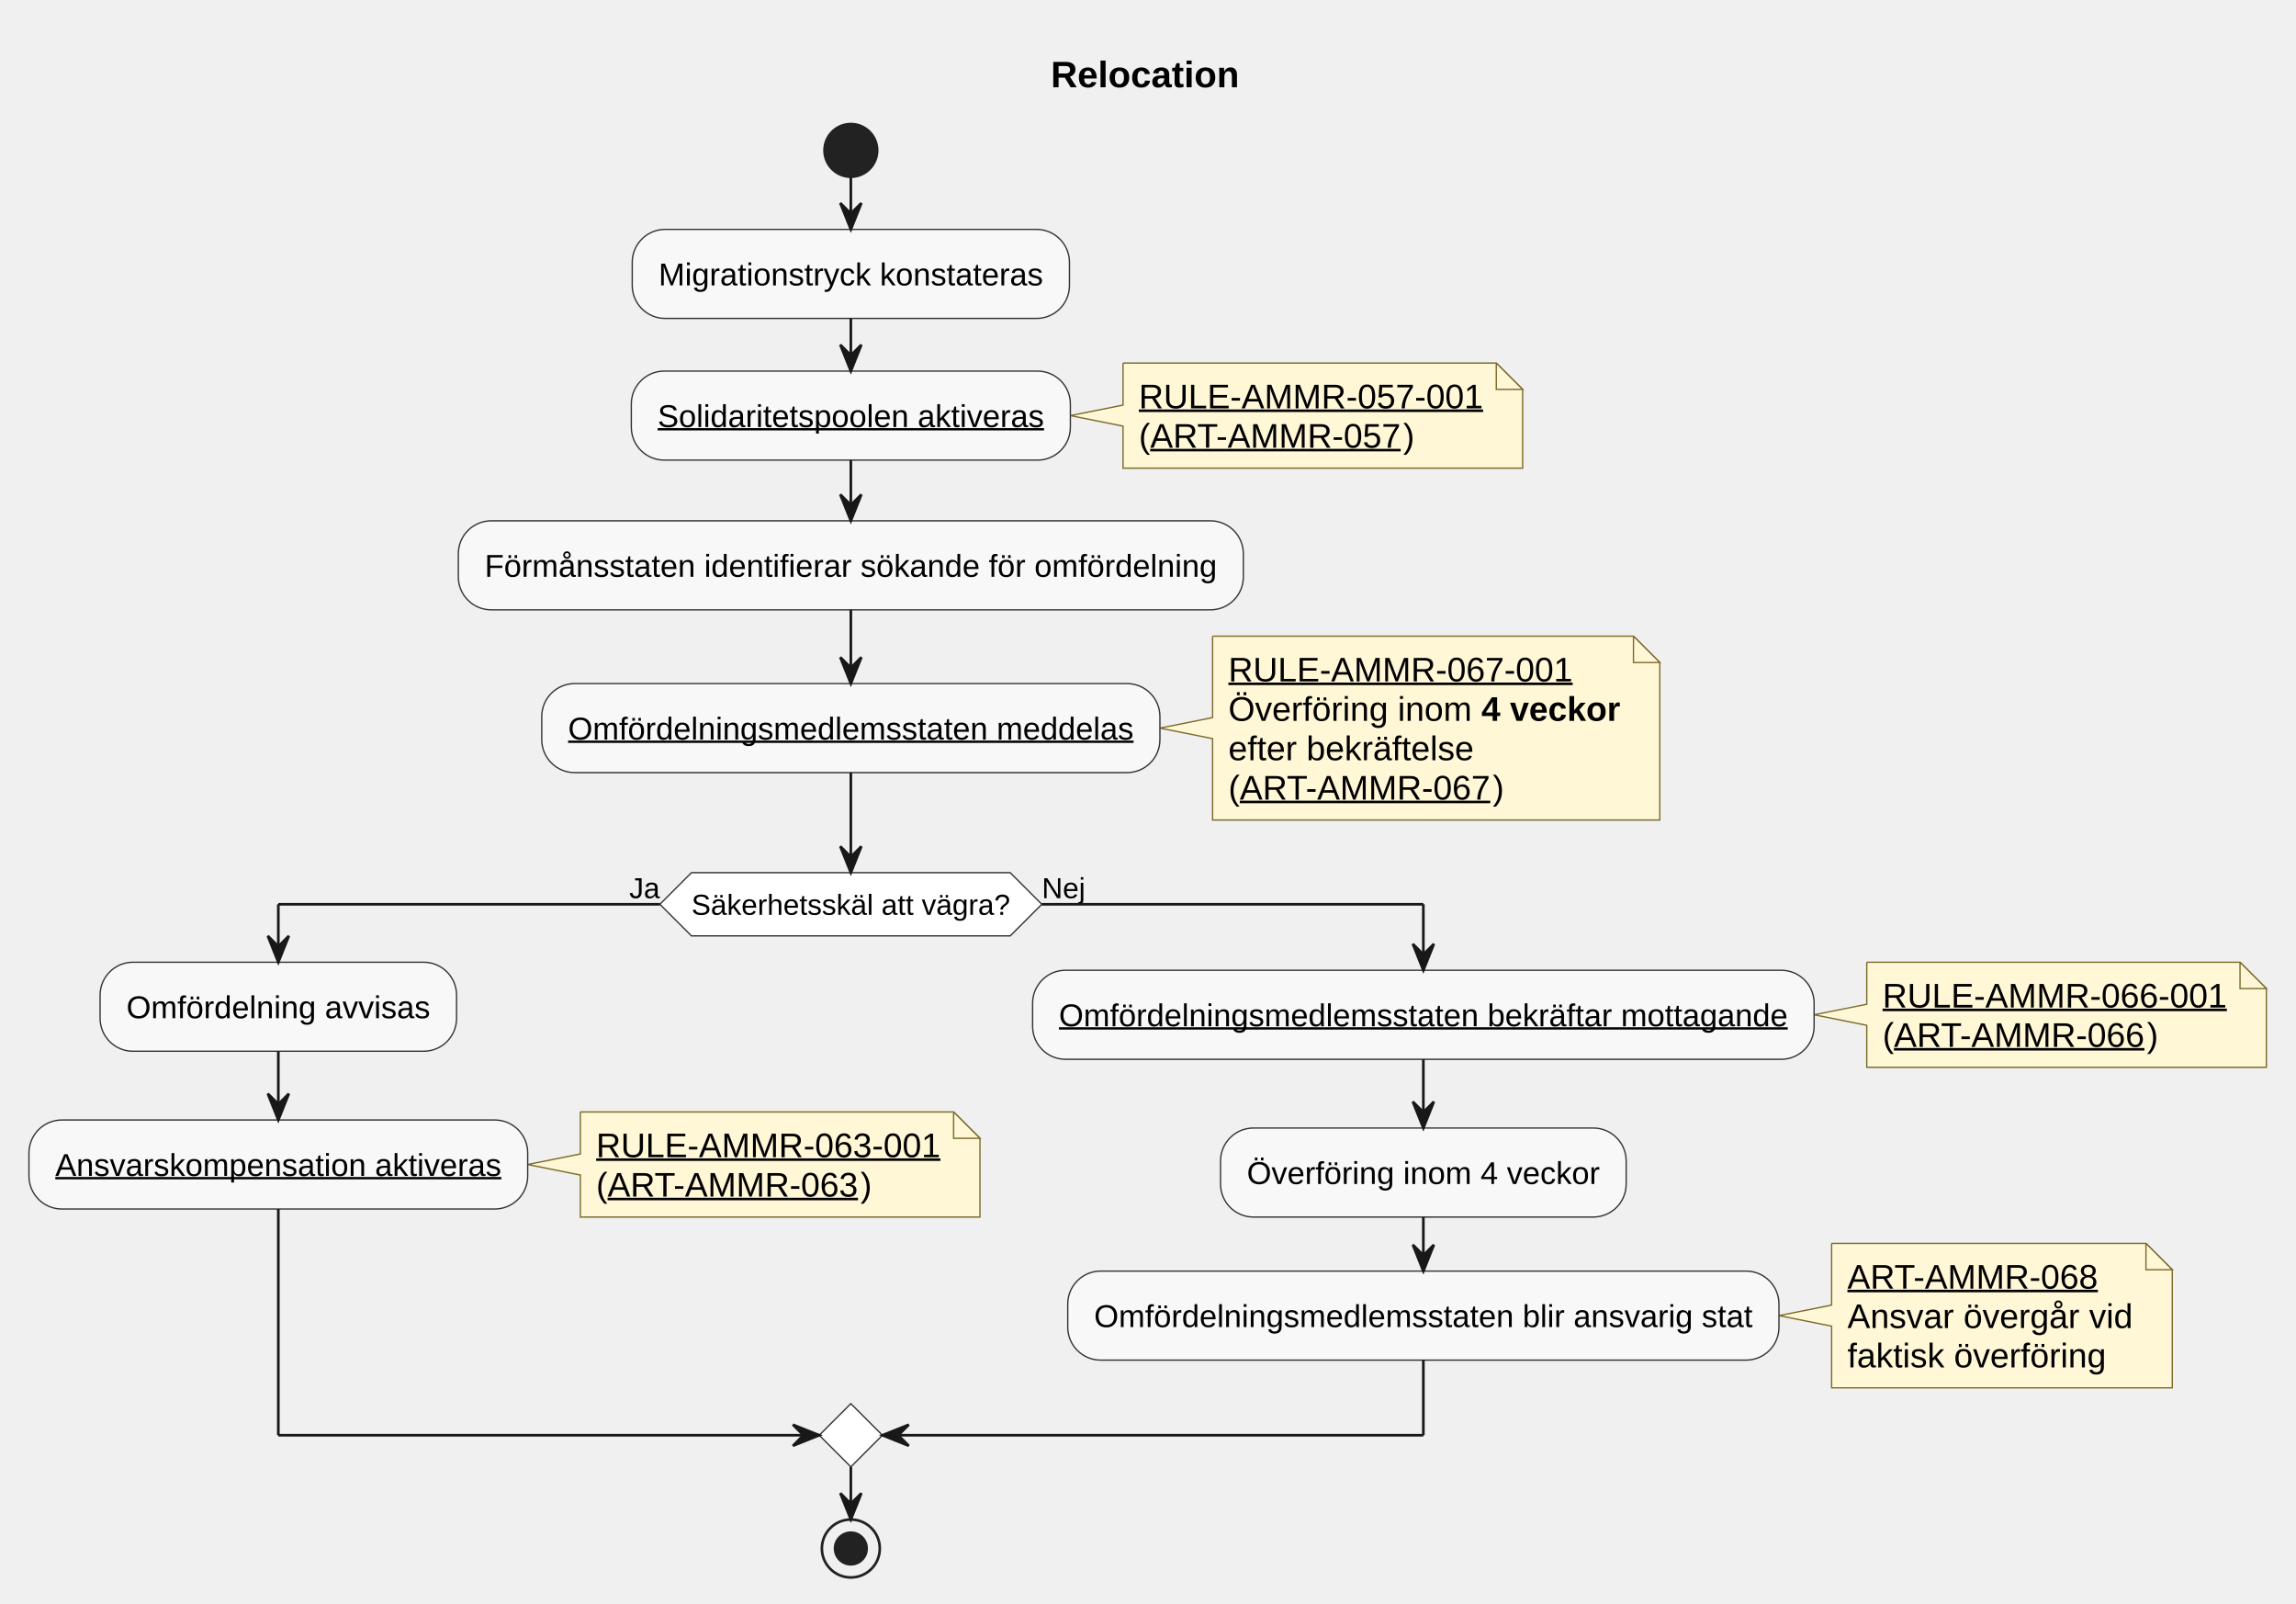
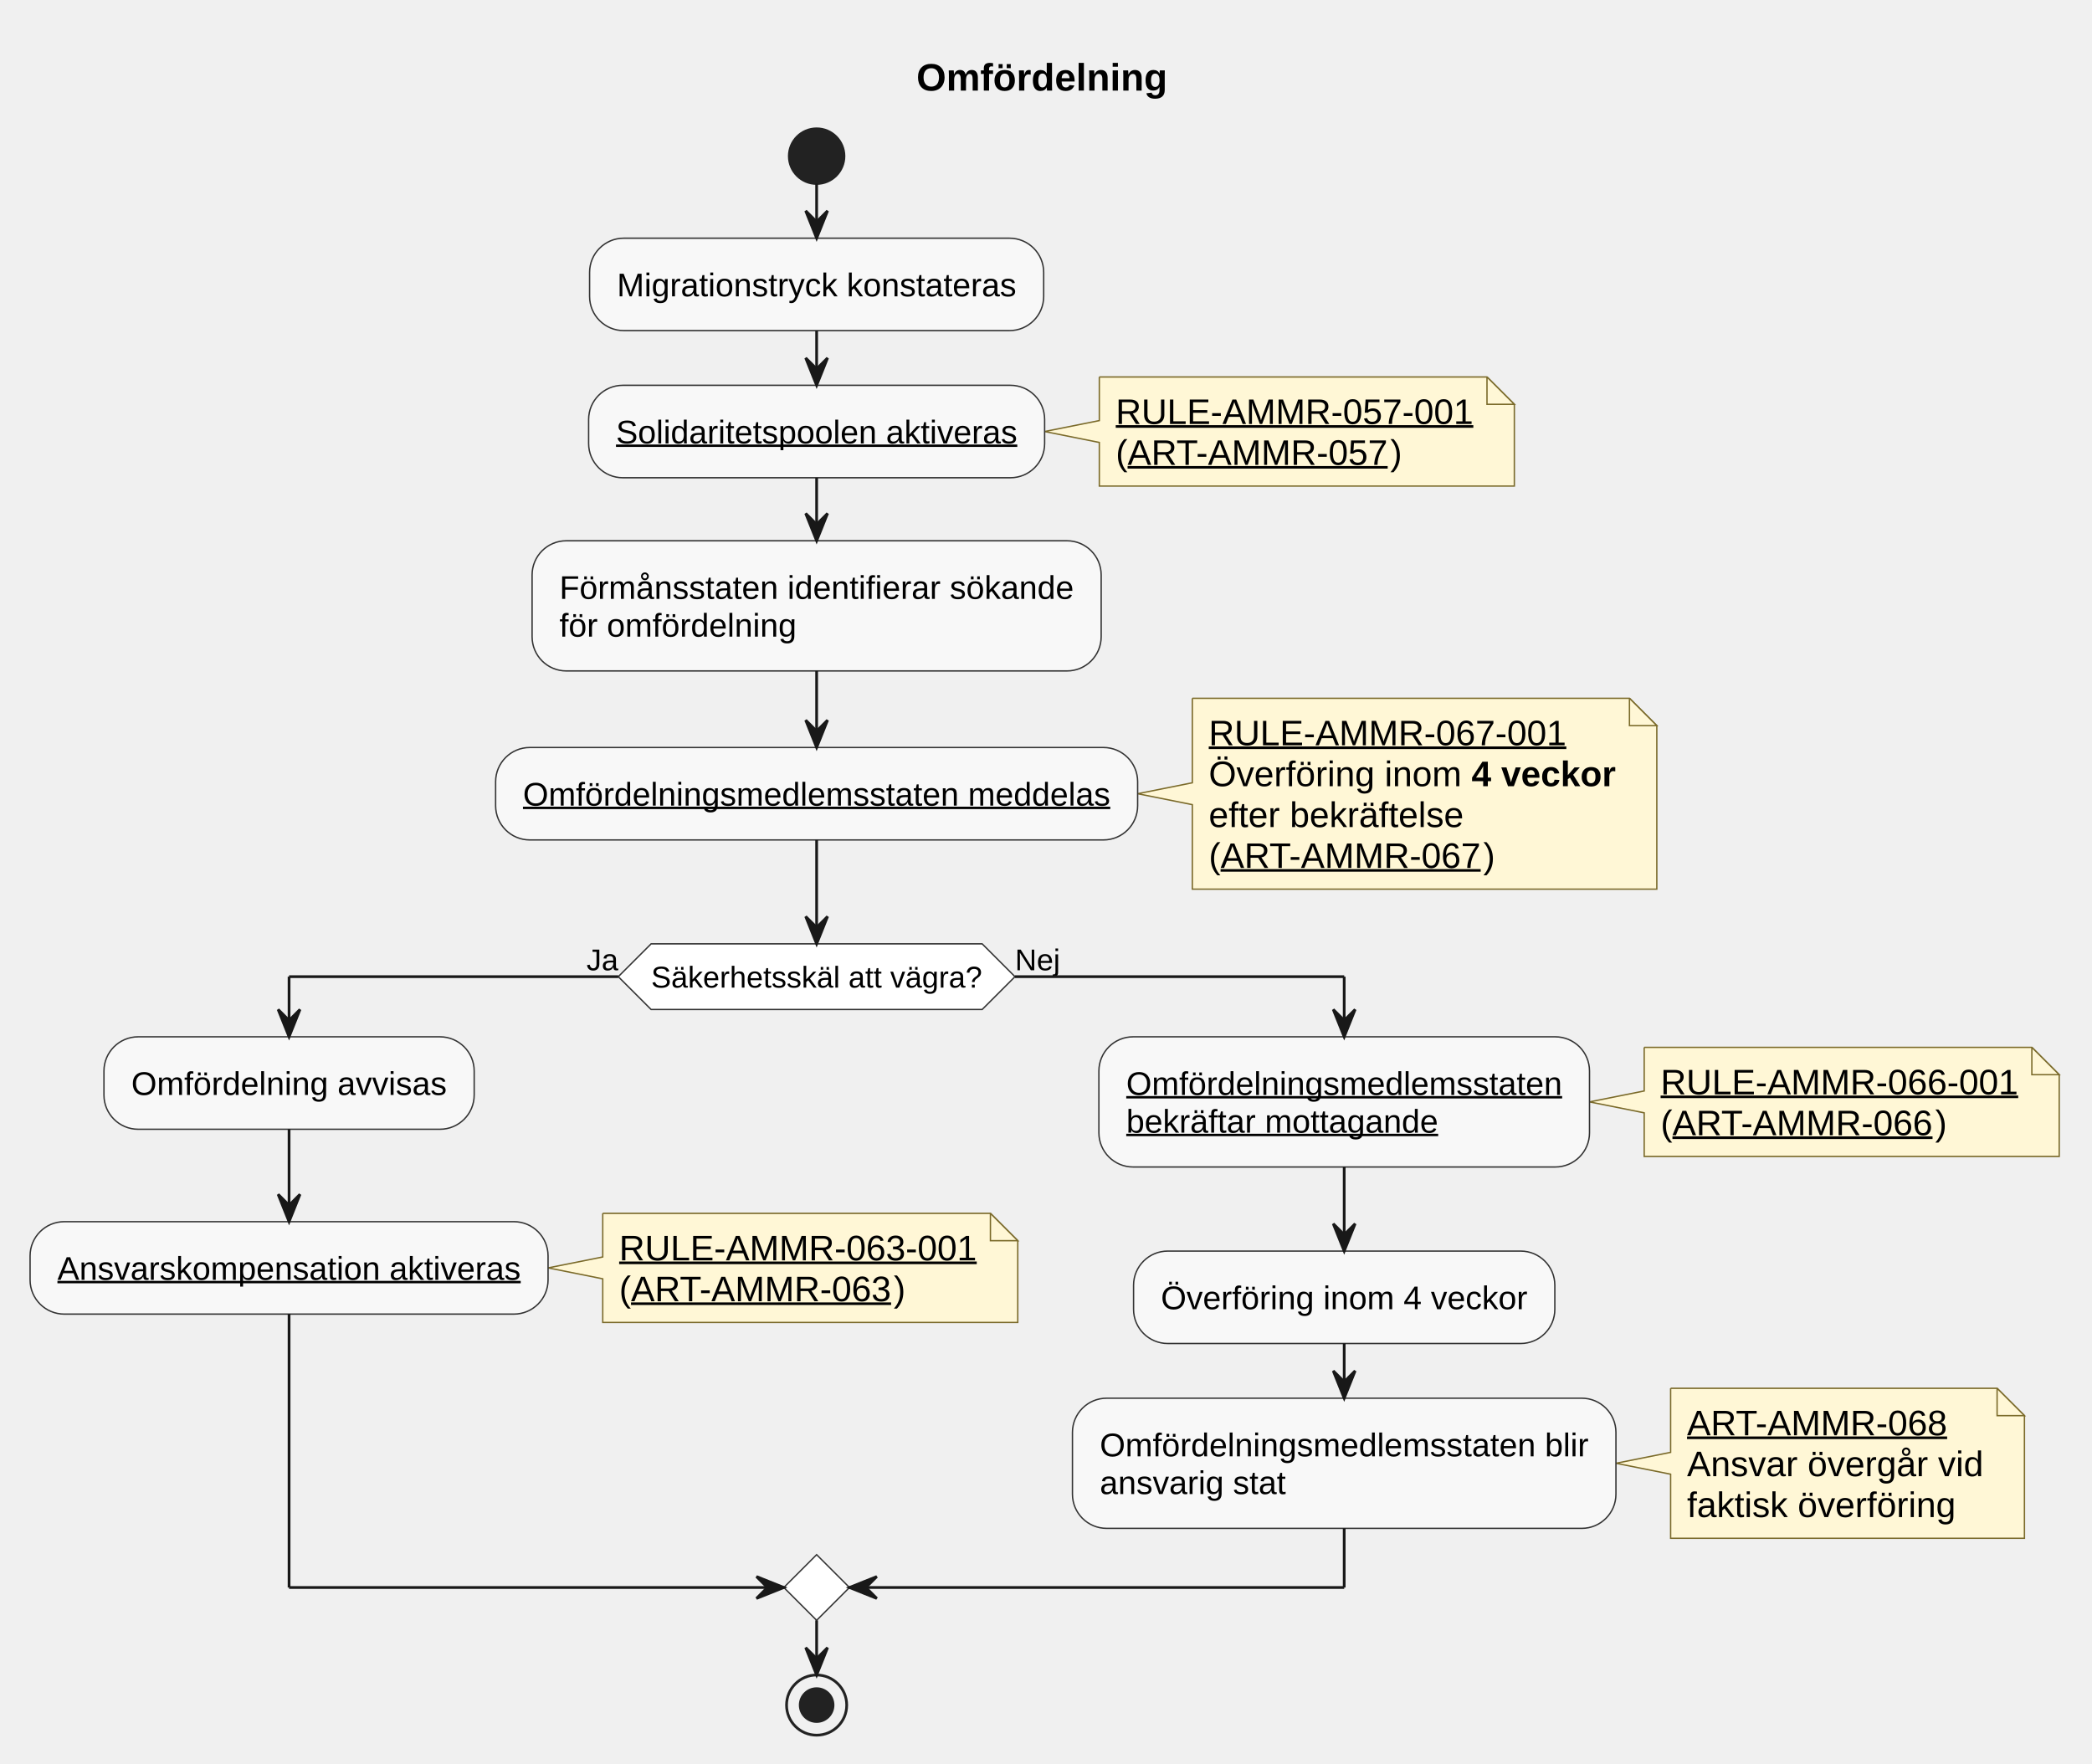
- <svg xmlns="http://www.w3.org/2000/svg" xmlns:xlink="http://www.w3.org/1999/xlink" contentStyleType="text/css" data-diagram-type="ACTIVITY" height="609px" preserveAspectRatio="none" style="width:872px;height:609px;background:#FFFFFF;" version="1.1" viewBox="0 0 872 609" width="872px" zoomAndPan="magnify">
+ <svg xmlns="http://www.w3.org/2000/svg" xmlns:xlink="http://www.w3.org/1999/xlink" contentStyleType="text/css" data-diagram-type="ACTIVITY" height="645px" preserveAspectRatio="none" style="width:765px;height:645px;background:#FFFFFF;" version="1.1" viewBox="0 0 765 645" width="765px" zoomAndPan="magnify">
  <defs />
  <g>
    <g class="title" data-source-line="16">
-       <text fill="#000000" font-family="Arial" font-size="14" font-weight="bold" lengthAdjust="spacing" textLength="71.565" x="399.089" y="33.132">Relocation</text>
+       <text fill="#000000" font-family="Arial" font-size="14" font-weight="bold" lengthAdjust="spacing" textLength="91.772" x="335.118" y="33.132">Omfördelning</text>
    </g>
-     <ellipse cx="323.142" cy="57.099" fill="#222222" rx="10" ry="10" style="stroke:#222222;stroke-width:1;" />
-     <rect fill="#F8F8F8" height="33.799" rx="12.5" ry="12.5" style="stroke:#333333;stroke-width:0.5;" width="166.051" x="240.117" y="87.099" />
-     <text fill="#000000" font-family="Arial" font-size="12" lengthAdjust="spacing" textLength="146.051" x="250.117" y="108.355">Migrationstryck konstateras</text>
-     <path d="M426.516,137.848 L426.516,153.797 L406.516,157.797 L426.516,161.797 L426.516,177.746 A0,0 0 0 0 426.516,177.746 L578.278,177.746 A0,0 0 0 0 578.278,177.746 L578.278,147.848 L568.278,137.848 L426.516,137.848 A0,0 0 0 0 426.516,137.848" fill="#FFF7D6" style="stroke:#7A6A2A;stroke-width:0.5;" />
-     <path d="M568.278,137.848 L568.278,147.848 L578.278,147.848 L568.278,137.848" fill="#FFF7D6" style="stroke:#7A6A2A;stroke-width:0.5;" />
+     <ellipse cx="298.625" cy="57.099" fill="#222222" rx="10" ry="10" style="stroke:#222222;stroke-width:1;" />
+     <rect fill="#F8F8F8" height="33.799" rx="12.5" ry="12.5" style="stroke:#333333;stroke-width:0.5;" width="166.051" x="215.6" y="87.099" />
+     <text fill="#000000" font-family="Arial" font-size="12" lengthAdjust="spacing" textLength="146.051" x="225.6" y="108.355">Migrationstryck konstateras</text>
+     <path d="M401.999,137.848 L401.999,153.797 L381.999,157.797 L401.999,161.797 L401.999,177.746 A0,0 0 0 0 401.999,177.746 L553.761,177.746 A0,0 0 0 0 553.761,177.746 L553.761,147.848 L543.761,137.848 L401.999,137.848 A0,0 0 0 0 401.999,137.848" fill="#FFF7D6" style="stroke:#7A6A2A;stroke-width:0.5;" />
+     <path d="M543.761,137.848 L543.761,147.848 L553.761,147.848 L543.761,137.848" fill="#FFF7D6" style="stroke:#7A6A2A;stroke-width:0.5;" />
    <a href="../rules/rule-ammr-057-001.md" target="_top" title="../rules/rule-ammr-057-001.md" xlink:actuate="onRequest" xlink:href="../rules/rule-ammr-057-001.md" xlink:show="new" xlink:title="../rules/rule-ammr-057-001.md" xlink:type="simple">
-       <text fill="#000000" font-family="Arial" font-size="13" lengthAdjust="spacing" text-decoration="underline" textLength="130.762" x="432.516" y="155.042">RULE-AMMR-057-001</text>
+       <text fill="#000000" font-family="Arial" font-size="13" lengthAdjust="spacing" text-decoration="underline" textLength="130.762" x="407.999" y="155.042">RULE-AMMR-057-001</text>
    </a>
-     <text fill="#000000" font-family="Arial" font-size="13" lengthAdjust="spacing" textLength="4.329" x="432.516" y="169.991">(</text>
+     <text fill="#000000" font-family="Arial" font-size="13" lengthAdjust="spacing" textLength="4.329" x="407.999" y="169.991">(</text>
    <a href="../articles/ammr-057.md" target="_top" title="../articles/ammr-057.md" xlink:actuate="onRequest" xlink:href="../articles/ammr-057.md" xlink:show="new" xlink:title="../articles/ammr-057.md" xlink:type="simple">
-       <text fill="#000000" font-family="Arial" font-size="13" lengthAdjust="spacing" text-decoration="underline" textLength="96.065" x="436.845" y="169.991">ART-AMMR-057</text>
+       <text fill="#000000" font-family="Arial" font-size="13" lengthAdjust="spacing" text-decoration="underline" textLength="96.065" x="412.328" y="169.991">ART-AMMR-057</text>
    </a>
-     <text fill="#000000" font-family="Arial" font-size="13" lengthAdjust="spacing" textLength="4.329" x="532.911" y="169.991">)</text>
-     <rect fill="#F8F8F8" height="33.799" rx="12.5" ry="12.5" style="stroke:#333333;stroke-width:0.5;" width="166.748" x="239.768" y="140.898" />
+     <text fill="#000000" font-family="Arial" font-size="13" lengthAdjust="spacing" textLength="4.329" x="508.394" y="169.991">)</text>
+     <rect fill="#F8F8F8" height="33.799" rx="12.5" ry="12.5" style="stroke:#333333;stroke-width:0.5;" width="166.748" x="215.251" y="140.898" />
    <a href="../rules/rule-ammr-057-001.md" target="_top" title="../rules/rule-ammr-057-001.md" xlink:actuate="onRequest" xlink:href="../rules/rule-ammr-057-001.md" xlink:show="new" xlink:title="../rules/rule-ammr-057-001.md" xlink:type="simple">
-       <text fill="#000000" font-family="Arial" font-size="12" lengthAdjust="spacing" text-decoration="underline" textLength="146.748" x="249.768" y="162.153">Solidaritetspoolen aktiveras</text>
+       <text fill="#000000" font-family="Arial" font-size="12" lengthAdjust="spacing" text-decoration="underline" textLength="146.748" x="225.251" y="162.153">Solidaritetspoolen aktiveras</text>
    </a>
-     <rect fill="#F8F8F8" height="33.799" rx="12.5" ry="12.5" style="stroke:#333333;stroke-width:0.5;" width="298.144" x="174.07" y="197.746" />
-     <text fill="#000000" font-family="Arial" font-size="12" lengthAdjust="spacing" textLength="278.144" x="184.07" y="219.001">Förmånsstaten identifierar sökande för omfördelning</text>
-     <path d="M460.527,241.544 L460.527,272.442 L440.527,276.442 L460.527,280.442 L460.527,311.339 A0,0 0 0 0 460.527,311.339 L630.379,311.339 A0,0 0 0 0 630.379,311.339 L630.379,251.544 L620.379,241.544 L460.527,241.544 A0,0 0 0 0 460.527,241.544" fill="#FFF7D6" style="stroke:#7A6A2A;stroke-width:0.5;" />
-     <path d="M620.379,241.544 L620.379,251.544 L630.379,251.544 L620.379,241.544" fill="#FFF7D6" style="stroke:#7A6A2A;stroke-width:0.5;" />
+     <rect fill="#F8F8F8" height="47.598" rx="12.5" ry="12.5" style="stroke:#333333;stroke-width:0.5;" width="208.098" x="194.576" y="197.746" />
+     <text fill="#000000" font-family="Arial" font-size="12" lengthAdjust="spacing" textLength="188.098" x="204.576" y="219.001">Förmånsstaten identifierar sökande</text>
+     <text fill="#000000" font-family="Arial" font-size="12" lengthAdjust="spacing" textLength="86.713" x="204.576" y="232.8">för omfördelning</text>
+     <path d="M436.01,255.343 L436.01,286.241 L416.01,290.241 L436.01,294.241 L436.01,325.138 A0,0 0 0 0 436.01,325.138 L605.862,325.138 A0,0 0 0 0 605.862,325.138 L605.862,265.343 L595.862,255.343 L436.01,255.343 A0,0 0 0 0 436.01,255.343" fill="#FFF7D6" style="stroke:#7A6A2A;stroke-width:0.5;" />
+     <path d="M595.862,255.343 L595.862,265.343 L605.862,265.343 L595.862,255.343" fill="#FFF7D6" style="stroke:#7A6A2A;stroke-width:0.5;" />
    <a href="../rules/rule-ammr-067-001.md" target="_top" title="../rules/rule-ammr-067-001.md" xlink:actuate="onRequest" xlink:href="../rules/rule-ammr-067-001.md" xlink:show="new" xlink:title="../rules/rule-ammr-067-001.md" xlink:type="simple">
-       <text fill="#000000" font-family="Arial" font-size="13" lengthAdjust="spacing" text-decoration="underline" textLength="130.762" x="466.527" y="258.738">RULE-AMMR-067-001</text>
+       <text fill="#000000" font-family="Arial" font-size="13" lengthAdjust="spacing" text-decoration="underline" textLength="130.762" x="442.01" y="272.537">RULE-AMMR-067-001</text>
    </a>
-     <text fill="#000000" font-family="Arial" font-size="13" lengthAdjust="spacing" textLength="92.479" x="466.527" y="273.687">Överföring inom</text>
-     <text fill="#000000" font-family="Arial" font-size="13" font-weight="bold" lengthAdjust="spacing" textLength="52.762" x="562.618" y="273.687">4 veckor</text>
-     <text fill="#000000" font-family="Arial" font-size="13" lengthAdjust="spacing" textLength="93.215" x="466.527" y="288.636">efter bekräftelse</text>
-     <text fill="#000000" font-family="Arial" font-size="13" lengthAdjust="spacing" textLength="4.329" x="466.527" y="303.584">(</text>
+     <text fill="#000000" font-family="Arial" font-size="13" lengthAdjust="spacing" textLength="92.479" x="442.01" y="287.486">Överföring inom</text>
+     <text fill="#000000" font-family="Arial" font-size="13" font-weight="bold" lengthAdjust="spacing" textLength="52.762" x="538.101" y="287.486">4 veckor</text>
+     <text fill="#000000" font-family="Arial" font-size="13" lengthAdjust="spacing" textLength="93.215" x="442.01" y="302.435">efter bekräftelse</text>
+     <text fill="#000000" font-family="Arial" font-size="13" lengthAdjust="spacing" textLength="4.329" x="442.01" y="317.383">(</text>
    <a href="../articles/ammr-067.md" target="_top" title="../articles/ammr-067.md" xlink:actuate="onRequest" xlink:href="../articles/ammr-067.md" xlink:show="new" xlink:title="../articles/ammr-067.md" xlink:type="simple">
-       <text fill="#000000" font-family="Arial" font-size="13" lengthAdjust="spacing" text-decoration="underline" textLength="96.065" x="470.856" y="303.584">ART-AMMR-067</text>
+       <text fill="#000000" font-family="Arial" font-size="13" lengthAdjust="spacing" text-decoration="underline" textLength="96.065" x="446.339" y="317.383">ART-AMMR-067</text>
    </a>
-     <text fill="#000000" font-family="Arial" font-size="13" lengthAdjust="spacing" textLength="4.329" x="566.921" y="303.584">)</text>
-     <rect fill="#F8F8F8" height="33.799" rx="12.5" ry="12.5" style="stroke:#333333;stroke-width:0.5;" width="234.769" x="205.757" y="259.543" />
+     <text fill="#000000" font-family="Arial" font-size="13" lengthAdjust="spacing" textLength="4.329" x="542.404" y="317.383">)</text>
+     <rect fill="#F8F8F8" height="33.799" rx="12.5" ry="12.5" style="stroke:#333333;stroke-width:0.5;" width="234.769" x="181.24" y="273.341" />
    <a href="../rules/rule-ammr-067-001.md" target="_top" title="../rules/rule-ammr-067-001.md" xlink:actuate="onRequest" xlink:href="../rules/rule-ammr-067-001.md" xlink:show="new" xlink:title="../rules/rule-ammr-067-001.md" xlink:type="simple">
-       <text fill="#000000" font-family="Arial" font-size="12" lengthAdjust="spacing" text-decoration="underline" textLength="214.769" x="215.757" y="280.798">Omfördelningsmedlemsstaten meddelas</text>
+       <text fill="#000000" font-family="Arial" font-size="12" lengthAdjust="spacing" text-decoration="underline" textLength="214.769" x="191.24" y="294.597">Omfördelningsmedlemsstaten meddelas</text>
    </a>
-     <polygon fill="#FFFFFF" points="262.61,331.339,383.674,331.339,395.674,343.339,383.674,355.339,262.61,355.339,250.61,343.339,262.61,331.339" style="stroke:#333333;stroke-width:0.5;" />
-     <text fill="#000000" font-family="Arial" font-size="11" lengthAdjust="spacing" textLength="121.064" x="262.61" y="347.333">Säkerhetsskäl att vägra?</text>
-     <text fill="#000000" font-family="Arial" font-size="11" lengthAdjust="spacing" textLength="11.618" x="238.992" y="341.008">Ja</text>
-     <text fill="#000000" font-family="Arial" font-size="11" lengthAdjust="spacing" textLength="16.505" x="395.674" y="341.008">Nej</text>
-     <rect fill="#F8F8F8" height="33.799" rx="12.5" ry="12.5" style="stroke:#333333;stroke-width:0.5;" width="135.383" x="38.015" y="365.339" />
-     <text fill="#000000" font-family="Arial" font-size="12" lengthAdjust="spacing" textLength="115.383" x="48.015" y="386.595">Omfördelning avvisas</text>
-     <path d="M220.412,422.188 L220.412,438.136 L200.412,442.136 L220.412,446.136 L220.412,462.085 A0,0 0 0 0 220.412,462.085 L372.174,462.085 A0,0 0 0 0 372.174,462.085 L372.174,432.188 L362.174,422.188 L220.412,422.188 A0,0 0 0 0 220.412,422.188" fill="#FFF7D6" style="stroke:#7A6A2A;stroke-width:0.5;" />
-     <path d="M362.174,422.188 L362.174,432.188 L372.174,432.188 L362.174,422.188" fill="#FFF7D6" style="stroke:#7A6A2A;stroke-width:0.5;" />
+     <polygon fill="#FFFFFF" points="238.093,345.138,359.157,345.138,371.157,357.138,359.157,369.138,238.093,369.138,226.093,357.138,238.093,345.138" style="stroke:#333333;stroke-width:0.5;" />
+     <text fill="#000000" font-family="Arial" font-size="11" lengthAdjust="spacing" textLength="121.064" x="238.093" y="361.132">Säkerhetsskäl att vägra?</text>
+     <text fill="#000000" font-family="Arial" font-size="11" lengthAdjust="spacing" textLength="11.618" x="214.475" y="354.807">Ja</text>
+     <text fill="#000000" font-family="Arial" font-size="11" lengthAdjust="spacing" textLength="16.505" x="371.157" y="354.807">Nej</text>
+     <rect fill="#F8F8F8" height="33.799" rx="12.5" ry="12.5" style="stroke:#333333;stroke-width:0.5;" width="135.383" x="38.015" y="379.138" />
+     <text fill="#000000" font-family="Arial" font-size="12" lengthAdjust="spacing" textLength="115.383" x="48.015" y="400.394">Omfördelning avvisas</text>
+     <path d="M220.412,443.687 L220.412,459.635 L200.412,463.635 L220.412,467.635 L220.412,483.584 A0,0 0 0 0 220.412,483.584 L372.174,483.584 A0,0 0 0 0 372.174,483.584 L372.174,453.687 L362.174,443.687 L220.412,443.687 A0,0 0 0 0 220.412,443.687" fill="#FFF7D6" style="stroke:#7A6A2A;stroke-width:0.5;" />
+     <path d="M362.174,443.687 L362.174,453.687 L372.174,453.687 L362.174,443.687" fill="#FFF7D6" style="stroke:#7A6A2A;stroke-width:0.5;" />
    <a href="../rules/rule-ammr-063-001.md" target="_top" title="../rules/rule-ammr-063-001.md" xlink:actuate="onRequest" xlink:href="../rules/rule-ammr-063-001.md" xlink:show="new" xlink:title="../rules/rule-ammr-063-001.md" xlink:type="simple">
-       <text fill="#000000" font-family="Arial" font-size="13" lengthAdjust="spacing" text-decoration="underline" textLength="130.762" x="226.412" y="439.381">RULE-AMMR-063-001</text>
+       <text fill="#000000" font-family="Arial" font-size="13" lengthAdjust="spacing" text-decoration="underline" textLength="130.762" x="226.412" y="460.88">RULE-AMMR-063-001</text>
    </a>
-     <text fill="#000000" font-family="Arial" font-size="13" lengthAdjust="spacing" textLength="4.329" x="226.412" y="454.33">(</text>
+     <text fill="#000000" font-family="Arial" font-size="13" lengthAdjust="spacing" textLength="4.329" x="226.412" y="475.829">(</text>
    <a href="../articles/ammr-063.md" target="_top" title="../articles/ammr-063.md" xlink:actuate="onRequest" xlink:href="../articles/ammr-063.md" xlink:show="new" xlink:title="../articles/ammr-063.md" xlink:type="simple">
-       <text fill="#000000" font-family="Arial" font-size="13" lengthAdjust="spacing" text-decoration="underline" textLength="96.065" x="230.741" y="454.33">ART-AMMR-063</text>
+       <text fill="#000000" font-family="Arial" font-size="13" lengthAdjust="spacing" text-decoration="underline" textLength="96.065" x="230.741" y="475.829">ART-AMMR-063</text>
    </a>
-     <text fill="#000000" font-family="Arial" font-size="13" lengthAdjust="spacing" textLength="4.329" x="326.807" y="454.33">)</text>
-     <rect fill="#F8F8F8" height="33.799" rx="12.5" ry="12.5" style="stroke:#333333;stroke-width:0.5;" width="189.412" x="11" y="425.237" />
+     <text fill="#000000" font-family="Arial" font-size="13" lengthAdjust="spacing" textLength="4.329" x="326.807" y="475.829">)</text>
+     <rect fill="#F8F8F8" height="33.799" rx="12.5" ry="12.5" style="stroke:#333333;stroke-width:0.5;" width="189.412" x="11" y="446.736" />
    <a href="../rules/rule-ammr-063-001.md" target="_top" title="../rules/rule-ammr-063-001.md" xlink:actuate="onRequest" xlink:href="../rules/rule-ammr-063-001.md" xlink:show="new" xlink:title="../rules/rule-ammr-063-001.md" xlink:type="simple">
-       <text fill="#000000" font-family="Arial" font-size="12" lengthAdjust="spacing" text-decoration="underline" textLength="169.412" x="21" y="446.493">Ansvarskompensation aktiveras</text>
+       <text fill="#000000" font-family="Arial" font-size="12" lengthAdjust="spacing" text-decoration="underline" textLength="169.412" x="21" y="467.992">Ansvarskompensation aktiveras</text>
    </a>
-     <path d="M708.982,365.339 L708.982,381.288 L688.982,385.288 L708.982,389.288 L708.982,405.237 A0,0 0 0 0 708.982,405.237 L860.744,405.237 A0,0 0 0 0 860.744,405.237 L860.744,375.339 L850.744,365.339 L708.982,365.339 A0,0 0 0 0 708.982,365.339" fill="#FFF7D6" style="stroke:#7A6A2A;stroke-width:0.5;" />
-     <path d="M850.744,365.339 L850.744,375.339 L860.744,375.339 L850.744,365.339" fill="#FFF7D6" style="stroke:#7A6A2A;stroke-width:0.5;" />
+     <path d="M601.246,382.988 L601.246,398.937 L581.246,402.937 L601.246,406.937 L601.246,422.886 A0,0 0 0 0 601.246,422.886 L753.008,422.886 A0,0 0 0 0 753.008,422.886 L753.008,392.988 L743.008,382.988 L601.246,382.988 A0,0 0 0 0 601.246,382.988" fill="#FFF7D6" style="stroke:#7A6A2A;stroke-width:0.5;" />
+     <path d="M743.008,382.988 L743.008,392.988 L753.008,392.988 L743.008,382.988" fill="#FFF7D6" style="stroke:#7A6A2A;stroke-width:0.5;" />
    <a href="../rules/rule-ammr-066-001.md" target="_top" title="../rules/rule-ammr-066-001.md" xlink:actuate="onRequest" xlink:href="../rules/rule-ammr-066-001.md" xlink:show="new" xlink:title="../rules/rule-ammr-066-001.md" xlink:type="simple">
-       <text fill="#000000" font-family="Arial" font-size="13" lengthAdjust="spacing" text-decoration="underline" textLength="130.762" x="714.982" y="382.533">RULE-AMMR-066-001</text>
+       <text fill="#000000" font-family="Arial" font-size="13" lengthAdjust="spacing" text-decoration="underline" textLength="130.762" x="607.246" y="400.182">RULE-AMMR-066-001</text>
    </a>
-     <text fill="#000000" font-family="Arial" font-size="13" lengthAdjust="spacing" textLength="4.329" x="714.982" y="397.482">(</text>
+     <text fill="#000000" font-family="Arial" font-size="13" lengthAdjust="spacing" textLength="4.329" x="607.246" y="415.131">(</text>
    <a href="../articles/ammr-066.md" target="_top" title="../articles/ammr-066.md" xlink:actuate="onRequest" xlink:href="../articles/ammr-066.md" xlink:show="new" xlink:title="../articles/ammr-066.md" xlink:type="simple">
-       <text fill="#000000" font-family="Arial" font-size="13" lengthAdjust="spacing" text-decoration="underline" textLength="96.065" x="719.312" y="397.482">ART-AMMR-066</text>
+       <text fill="#000000" font-family="Arial" font-size="13" lengthAdjust="spacing" text-decoration="underline" textLength="96.065" x="611.575" y="415.131">ART-AMMR-066</text>
    </a>
-     <text fill="#000000" font-family="Arial" font-size="13" lengthAdjust="spacing" textLength="4.329" x="815.377" y="397.482">)</text>
-     <rect fill="#F8F8F8" height="33.799" rx="12.5" ry="12.5" style="stroke:#333333;stroke-width:0.5;" width="296.809" x="392.174" y="368.389" />
+     <text fill="#000000" font-family="Arial" font-size="13" lengthAdjust="spacing" textLength="4.329" x="707.641" y="415.131">)</text>
+     <rect fill="#F8F8F8" height="47.598" rx="12.5" ry="12.5" style="stroke:#333333;stroke-width:0.5;" width="179.404" x="401.842" y="379.138" />
    <a href="../rules/rule-ammr-066-001.md" target="_top" title="../rules/rule-ammr-066-001.md" xlink:actuate="onRequest" xlink:href="../rules/rule-ammr-066-001.md" xlink:show="new" xlink:title="../rules/rule-ammr-066-001.md" xlink:type="simple">
-       <text fill="#000000" font-family="Arial" font-size="12" lengthAdjust="spacing" text-decoration="underline" textLength="276.809" x="402.174" y="389.644">Omfördelningsmedlemsstaten bekräftar mottagande</text>
+       <text fill="#000000" font-family="Arial" font-size="12" lengthAdjust="spacing" text-decoration="underline" textLength="159.404" x="411.842" y="400.394">Omfördelningsmedlemsstaten</text>
    </a>
-     <rect fill="#F8F8F8" height="33.799" rx="12.5" ry="12.5" style="stroke:#333333;stroke-width:0.5;" width="154.051" x="463.553" y="428.286" />
-     <text fill="#000000" font-family="Arial" font-size="12" lengthAdjust="spacing" textLength="134.051" x="473.553" y="449.542">Överföring inom 4 veckor</text>
-     <path d="M695.632,472.085 L695.632,495.508 L675.632,499.508 L695.632,503.508 L695.632,526.931 A0,0 0 0 0 695.632,526.931 L825.012,526.931 A0,0 0 0 0 825.012,526.931 L825.012,482.085 L815.012,472.085 L695.632,472.085 A0,0 0 0 0 695.632,472.085" fill="#FFF7D6" style="stroke:#7A6A2A;stroke-width:0.5;" />
-     <path d="M815.012,472.085 L815.012,482.085 L825.012,482.085 L815.012,472.085" fill="#FFF7D6" style="stroke:#7A6A2A;stroke-width:0.5;" />
+     <a href="../rules/rule-ammr-066-001.md" target="_top" title="../rules/rule-ammr-066-001.md" xlink:actuate="onRequest" xlink:href="../rules/rule-ammr-066-001.md" xlink:show="new" xlink:title="../rules/rule-ammr-066-001.md" xlink:type="simple">
+       <text fill="#000000" font-family="Arial" font-size="12" lengthAdjust="spacing" text-decoration="underline" textLength="114.07" x="411.842" y="414.193">bekräftar mottagande</text>
+     </a>
+     <rect fill="#F8F8F8" height="33.799" rx="12.5" ry="12.5" style="stroke:#333333;stroke-width:0.5;" width="154.051" x="414.519" y="457.485" />
+     <text fill="#000000" font-family="Arial" font-size="12" lengthAdjust="spacing" textLength="134.051" x="424.519" y="478.741">Överföring inom 4 veckor</text>
+     <path d="M610.914,507.66 L610.914,531.083 L590.914,535.083 L610.914,539.083 L610.914,562.506 A0,0 0 0 0 610.914,562.506 L740.294,562.506 A0,0 0 0 0 740.294,562.506 L740.294,517.66 L730.294,507.66 L610.914,507.66 A0,0 0 0 0 610.914,507.66" fill="#FFF7D6" style="stroke:#7A6A2A;stroke-width:0.5;" />
+     <path d="M730.294,507.66 L730.294,517.66 L740.294,517.66 L730.294,507.66" fill="#FFF7D6" style="stroke:#7A6A2A;stroke-width:0.5;" />
    <a href="../articles/ammr-068.md" target="_top" title="../articles/ammr-068.md" xlink:actuate="onRequest" xlink:href="../articles/ammr-068.md" xlink:show="new" xlink:title="../articles/ammr-068.md" xlink:type="simple">
-       <text fill="#000000" font-family="Arial" font-size="13" lengthAdjust="spacing" text-decoration="underline" textLength="96.065" x="701.632" y="489.279">ART-AMMR-068</text>
+       <text fill="#000000" font-family="Arial" font-size="13" lengthAdjust="spacing" text-decoration="underline" textLength="96.065" x="616.914" y="524.854">ART-AMMR-068</text>
    </a>
-     <text fill="#000000" font-family="Arial" font-size="13" lengthAdjust="spacing" textLength="108.38" x="701.632" y="504.228">Ansvar övergår vid</text>
-     <text fill="#000000" font-family="Arial" font-size="13" lengthAdjust="spacing" textLength="98.262" x="701.632" y="519.176">faktisk överföring</text>
-     <rect fill="#F8F8F8" height="33.799" rx="12.5" ry="12.5" style="stroke:#333333;stroke-width:0.5;" width="270.107" x="405.524" y="482.609" />
-     <text fill="#000000" font-family="Arial" font-size="12" lengthAdjust="spacing" textLength="250.107" x="415.524" y="503.865">Omfördelningsmedlemsstaten blir ansvarig stat</text>
-     <polygon fill="#FFFFFF" points="323.142,532.931,335.142,544.931,323.142,556.931,311.142,544.931,323.142,532.931" style="stroke:#333333;stroke-width:0.5;" />
-     <ellipse cx="323.142" cy="587.931" fill="none" rx="11" ry="11" style="stroke:#222222;stroke-width:1;" />
-     <ellipse cx="323.142" cy="587.931" fill="#222222" rx="6" ry="6" style="stroke:#222222;stroke-width:1;" />
-     <line style="stroke:#181818;stroke-width:1;" x1="323.142" x2="323.142" y1="67.099" y2="87.099" />
-     <polygon fill="#181818" points="319.142,77.099,323.142,87.099,327.142,77.099,323.142,81.099" style="stroke:#181818;stroke-width:1;" />
-     <line style="stroke:#181818;stroke-width:1;" x1="323.142" x2="323.142" y1="120.897" y2="140.898" />
-     <polygon fill="#181818" points="319.142,130.898,323.142,140.898,327.142,130.898,323.142,134.898" style="stroke:#181818;stroke-width:1;" />
-     <line style="stroke:#181818;stroke-width:1;" x1="323.142" x2="323.142" y1="174.696" y2="197.746" />
-     <polygon fill="#181818" points="319.142,187.746,323.142,197.746,327.142,187.746,323.142,191.746" style="stroke:#181818;stroke-width:1;" />
-     <line style="stroke:#181818;stroke-width:1;" x1="323.142" x2="323.142" y1="231.544" y2="259.543" />
-     <polygon fill="#181818" points="319.142,249.542,323.142,259.543,327.142,249.542,323.142,253.542" style="stroke:#181818;stroke-width:1;" />
-     <line style="stroke:#181818;stroke-width:1;" x1="105.706" x2="105.706" y1="399.138" y2="425.237" />
-     <polygon fill="#181818" points="101.706,415.237,105.706,425.237,109.706,415.237,105.706,419.237" style="stroke:#181818;stroke-width:1;" />
-     <line style="stroke:#181818;stroke-width:1;" x1="540.578" x2="540.578" y1="402.188" y2="428.286" />
-     <polygon fill="#181818" points="536.578,418.286,540.578,428.286,544.578,418.286,540.578,422.286" style="stroke:#181818;stroke-width:1;" />
-     <line style="stroke:#181818;stroke-width:1;" x1="540.578" x2="540.578" y1="462.085" y2="482.609" />
-     <polygon fill="#181818" points="536.578,472.609,540.578,482.609,544.578,472.609,540.578,476.609" style="stroke:#181818;stroke-width:1;" />
-     <line style="stroke:#181818;stroke-width:1;" x1="250.61" x2="105.706" y1="343.339" y2="343.339" />
-     <line style="stroke:#181818;stroke-width:1;" x1="105.706" x2="105.706" y1="343.339" y2="365.339" />
-     <polygon fill="#181818" points="101.706,355.339,105.706,365.339,109.706,355.339,105.706,359.339" style="stroke:#181818;stroke-width:1;" />
-     <line style="stroke:#181818;stroke-width:1;" x1="395.674" x2="540.578" y1="343.339" y2="343.339" />
-     <line style="stroke:#181818;stroke-width:1;" x1="540.578" x2="540.578" y1="343.339" y2="368.389" />
-     <polygon fill="#181818" points="536.578,358.389,540.578,368.389,544.578,358.389,540.578,362.389" style="stroke:#181818;stroke-width:1;" />
-     <line style="stroke:#181818;stroke-width:1;" x1="105.706" x2="105.706" y1="459.036" y2="544.931" />
-     <line style="stroke:#181818;stroke-width:1;" x1="105.706" x2="311.142" y1="544.931" y2="544.931" />
-     <polygon fill="#181818" points="301.142,540.931,311.142,544.931,301.142,548.931,305.142,544.931" style="stroke:#181818;stroke-width:1;" />
-     <line style="stroke:#181818;stroke-width:1;" x1="540.578" x2="540.578" y1="516.408" y2="544.931" />
-     <line style="stroke:#181818;stroke-width:1;" x1="540.578" x2="335.142" y1="544.931" y2="544.931" />
-     <polygon fill="#181818" points="345.142,540.931,335.142,544.931,345.142,548.931,341.142,544.931" style="stroke:#181818;stroke-width:1;" />
-     <line style="stroke:#181818;stroke-width:1;" x1="323.142" x2="323.142" y1="293.341" y2="331.339" />
-     <polygon fill="#181818" points="319.142,321.339,323.142,331.339,327.142,321.339,323.142,325.339" style="stroke:#181818;stroke-width:1;" />
-     <line style="stroke:#181818;stroke-width:1;" x1="323.142" x2="323.142" y1="556.931" y2="576.931" />
-     <polygon fill="#181818" points="319.142,566.931,323.142,576.931,327.142,566.931,323.142,570.931" style="stroke:#181818;stroke-width:1;" />
+     <text fill="#000000" font-family="Arial" font-size="13" lengthAdjust="spacing" textLength="108.38" x="616.914" y="539.803">Ansvar övergår vid</text>
+     <text fill="#000000" font-family="Arial" font-size="13" lengthAdjust="spacing" textLength="98.262" x="616.914" y="554.751">faktisk överföring</text>
+     <rect fill="#F8F8F8" height="47.598" rx="12.5" ry="12.5" style="stroke:#333333;stroke-width:0.5;" width="198.74" x="392.174" y="511.284" />
+     <text fill="#000000" font-family="Arial" font-size="12" lengthAdjust="spacing" textLength="178.74" x="402.174" y="532.54">Omfördelningsmedlemsstaten blir</text>
+     <text fill="#000000" font-family="Arial" font-size="12" lengthAdjust="spacing" textLength="68.033" x="402.174" y="546.339">ansvarig stat</text>
+     <polygon fill="#FFFFFF" points="298.625,568.506,310.625,580.506,298.625,592.506,286.625,580.506,298.625,568.506" style="stroke:#333333;stroke-width:0.5;" />
+     <ellipse cx="298.625" cy="623.506" fill="none" rx="11" ry="11" style="stroke:#222222;stroke-width:1;" />
+     <ellipse cx="298.625" cy="623.506" fill="#222222" rx="6" ry="6" style="stroke:#222222;stroke-width:1;" />
+     <line style="stroke:#181818;stroke-width:1;" x1="298.625" x2="298.625" y1="67.099" y2="87.099" />
+     <polygon fill="#181818" points="294.625,77.099,298.625,87.099,302.625,77.099,298.625,81.099" style="stroke:#181818;stroke-width:1;" />
+     <line style="stroke:#181818;stroke-width:1;" x1="298.625" x2="298.625" y1="120.897" y2="140.898" />
+     <polygon fill="#181818" points="294.625,130.898,298.625,140.898,302.625,130.898,298.625,134.898" style="stroke:#181818;stroke-width:1;" />
+     <line style="stroke:#181818;stroke-width:1;" x1="298.625" x2="298.625" y1="174.696" y2="197.746" />
+     <polygon fill="#181818" points="294.625,187.746,298.625,197.746,302.625,187.746,298.625,191.746" style="stroke:#181818;stroke-width:1;" />
+     <line style="stroke:#181818;stroke-width:1;" x1="298.625" x2="298.625" y1="245.343" y2="273.341" />
+     <polygon fill="#181818" points="294.625,263.341,298.625,273.341,302.625,263.341,298.625,267.341" style="stroke:#181818;stroke-width:1;" />
+     <line style="stroke:#181818;stroke-width:1;" x1="105.706" x2="105.706" y1="412.937" y2="446.736" />
+     <polygon fill="#181818" points="101.706,436.736,105.706,446.736,109.706,436.736,105.706,440.736" style="stroke:#181818;stroke-width:1;" />
+     <line style="stroke:#181818;stroke-width:1;" x1="491.544" x2="491.544" y1="426.736" y2="457.485" />
+     <polygon fill="#181818" points="487.544,447.485,491.544,457.485,495.544,447.485,491.544,451.485" style="stroke:#181818;stroke-width:1;" />
+     <line style="stroke:#181818;stroke-width:1;" x1="491.544" x2="491.544" y1="491.284" y2="511.284" />
+     <polygon fill="#181818" points="487.544,501.284,491.544,511.284,495.544,501.284,491.544,505.284" style="stroke:#181818;stroke-width:1;" />
+     <line style="stroke:#181818;stroke-width:1;" x1="226.093" x2="105.706" y1="357.138" y2="357.138" />
+     <line style="stroke:#181818;stroke-width:1;" x1="105.706" x2="105.706" y1="357.138" y2="379.138" />
+     <polygon fill="#181818" points="101.706,369.138,105.706,379.138,109.706,369.138,105.706,373.138" style="stroke:#181818;stroke-width:1;" />
+     <line style="stroke:#181818;stroke-width:1;" x1="371.157" x2="491.544" y1="357.138" y2="357.138" />
+     <line style="stroke:#181818;stroke-width:1;" x1="491.544" x2="491.544" y1="357.138" y2="379.138" />
+     <polygon fill="#181818" points="487.544,369.138,491.544,379.138,495.544,369.138,491.544,373.138" style="stroke:#181818;stroke-width:1;" />
+     <line style="stroke:#181818;stroke-width:1;" x1="105.706" x2="105.706" y1="480.535" y2="580.506" />
+     <line style="stroke:#181818;stroke-width:1;" x1="105.706" x2="286.625" y1="580.506" y2="580.506" />
+     <polygon fill="#181818" points="276.625,576.506,286.625,580.506,276.625,584.506,280.625,580.506" style="stroke:#181818;stroke-width:1;" />
+     <line style="stroke:#181818;stroke-width:1;" x1="491.544" x2="491.544" y1="558.882" y2="580.506" />
+     <line style="stroke:#181818;stroke-width:1;" x1="491.544" x2="310.625" y1="580.506" y2="580.506" />
+     <polygon fill="#181818" points="320.625,576.506,310.625,580.506,320.625,584.506,316.625,580.506" style="stroke:#181818;stroke-width:1;" />
+     <line style="stroke:#181818;stroke-width:1;" x1="298.625" x2="298.625" y1="307.14" y2="345.138" />
+     <polygon fill="#181818" points="294.625,335.138,298.625,345.138,302.625,335.138,298.625,339.138" style="stroke:#181818;stroke-width:1;" />
+     <line style="stroke:#181818;stroke-width:1;" x1="298.625" x2="298.625" y1="592.506" y2="612.506" />
+     <polygon fill="#181818" points="294.625,602.506,298.625,612.506,302.625,602.506,298.625,606.506" style="stroke:#181818;stroke-width:1;" />
  </g>
</svg>
